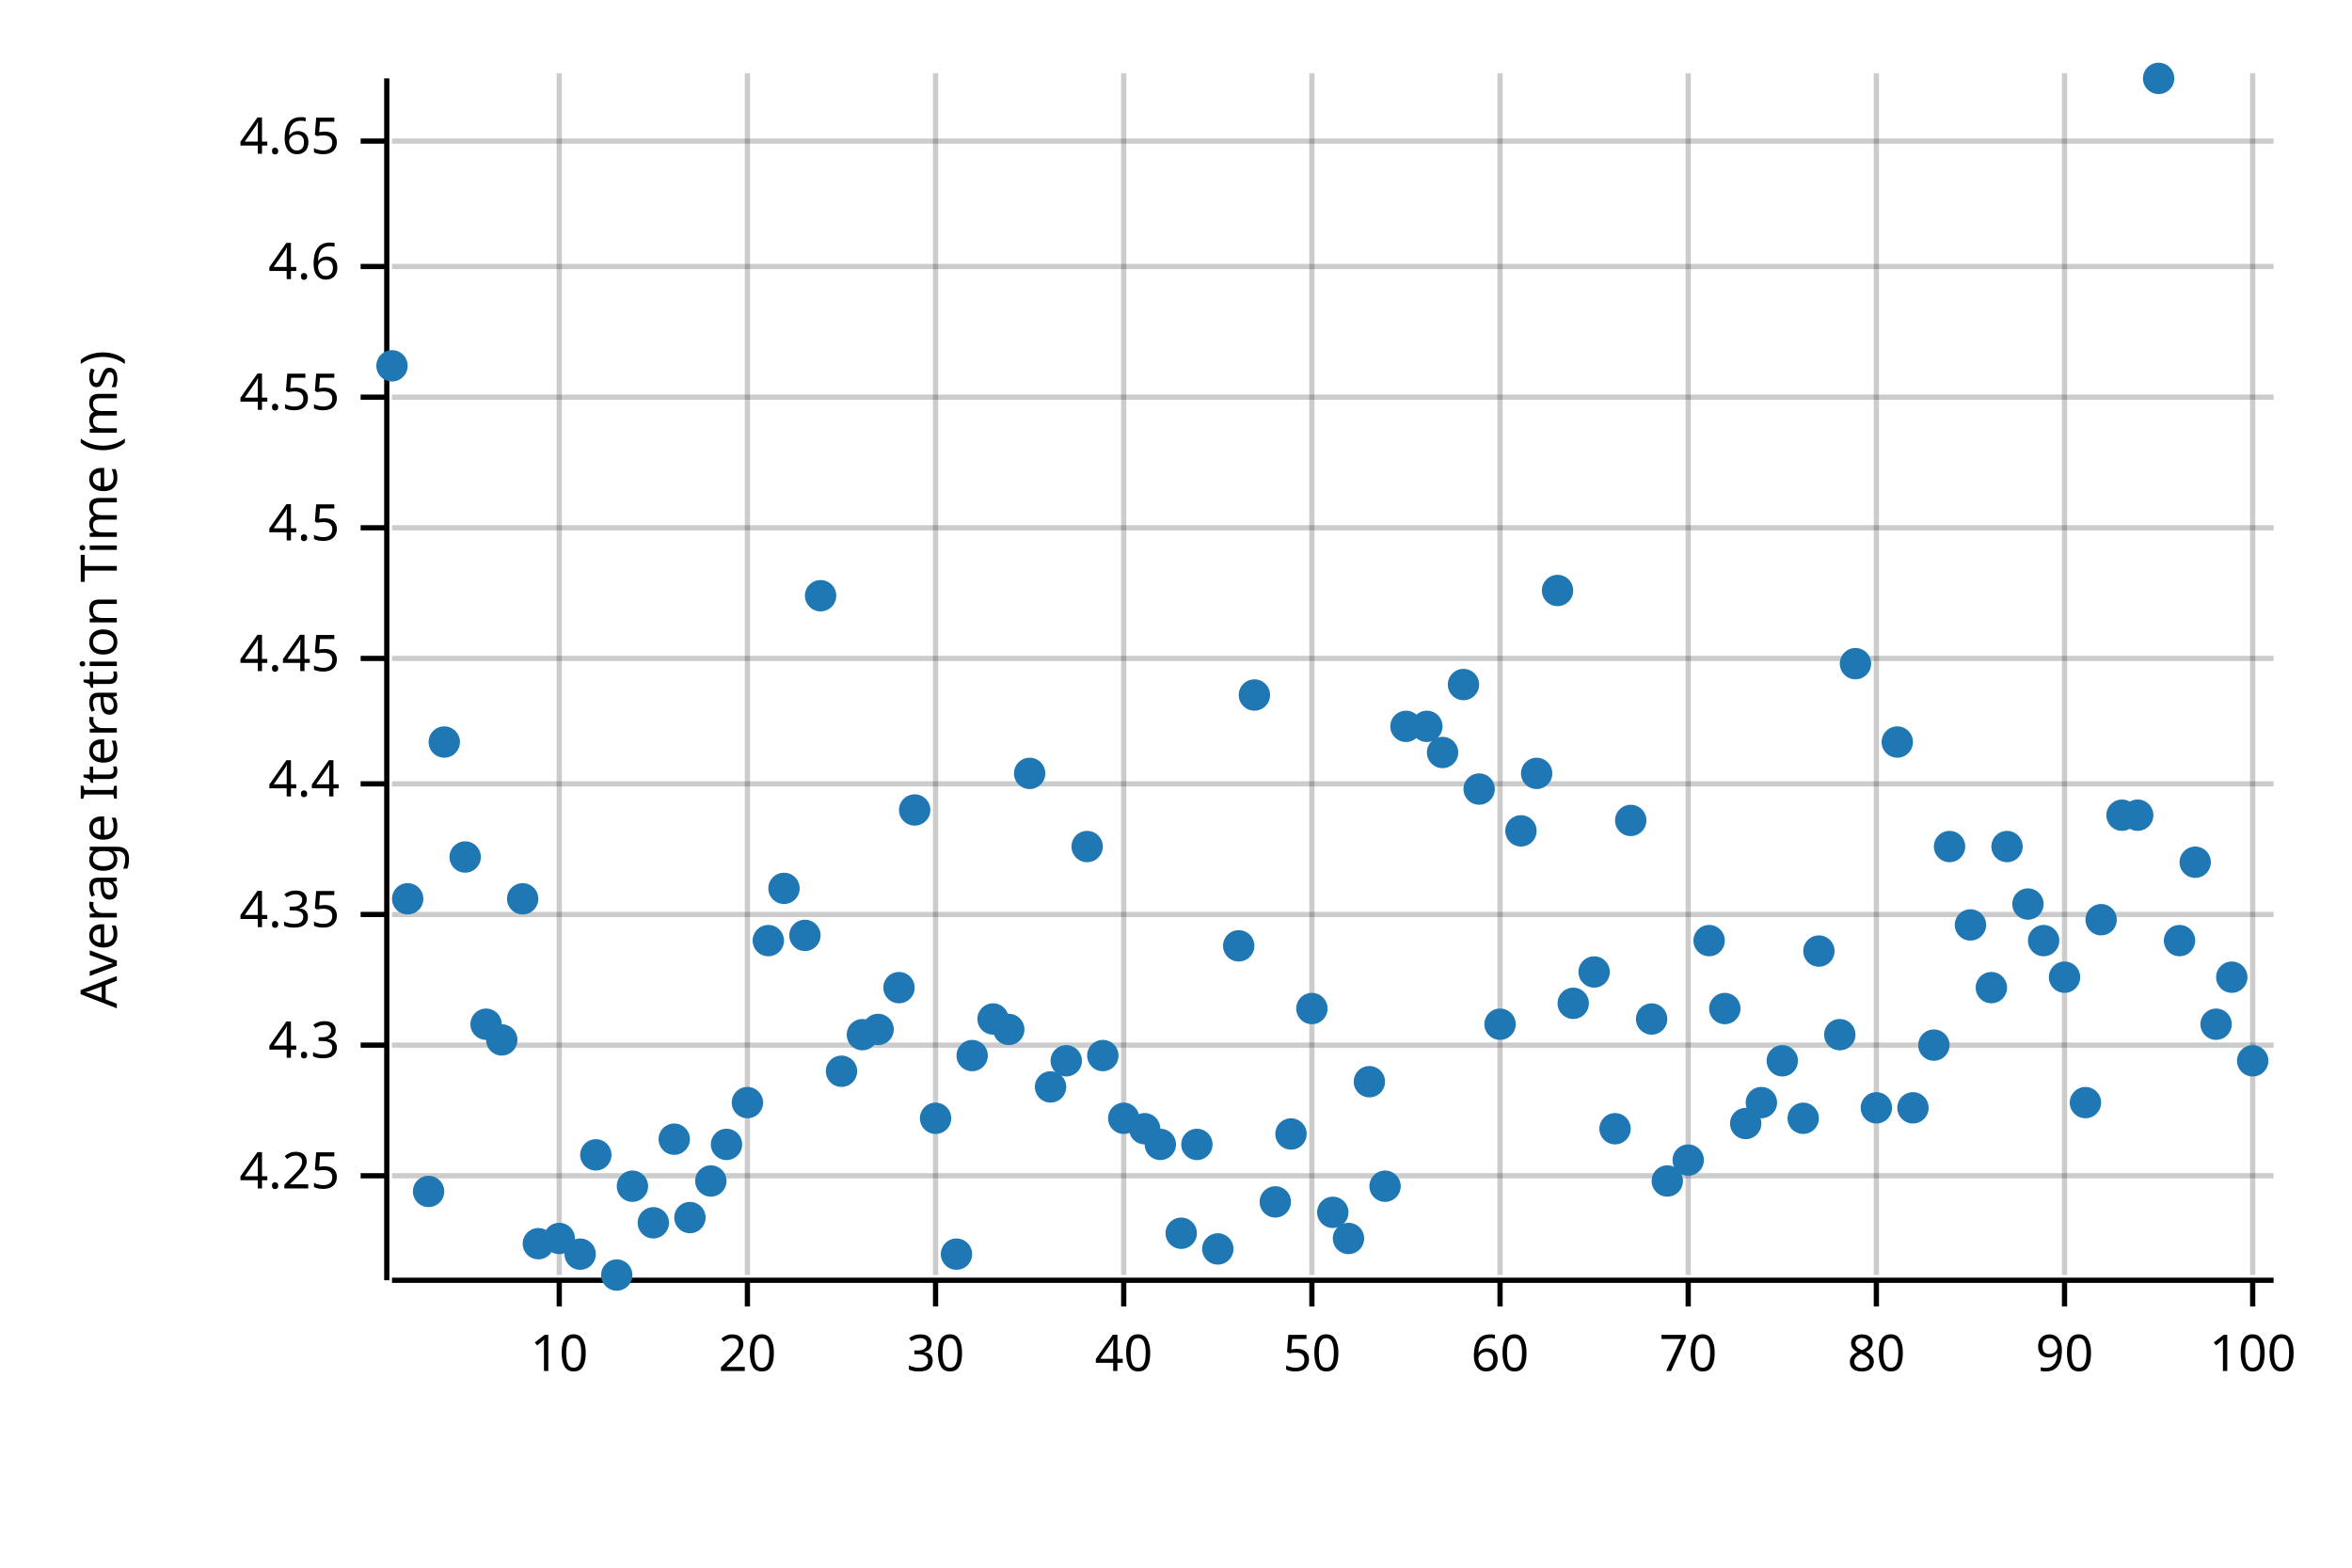
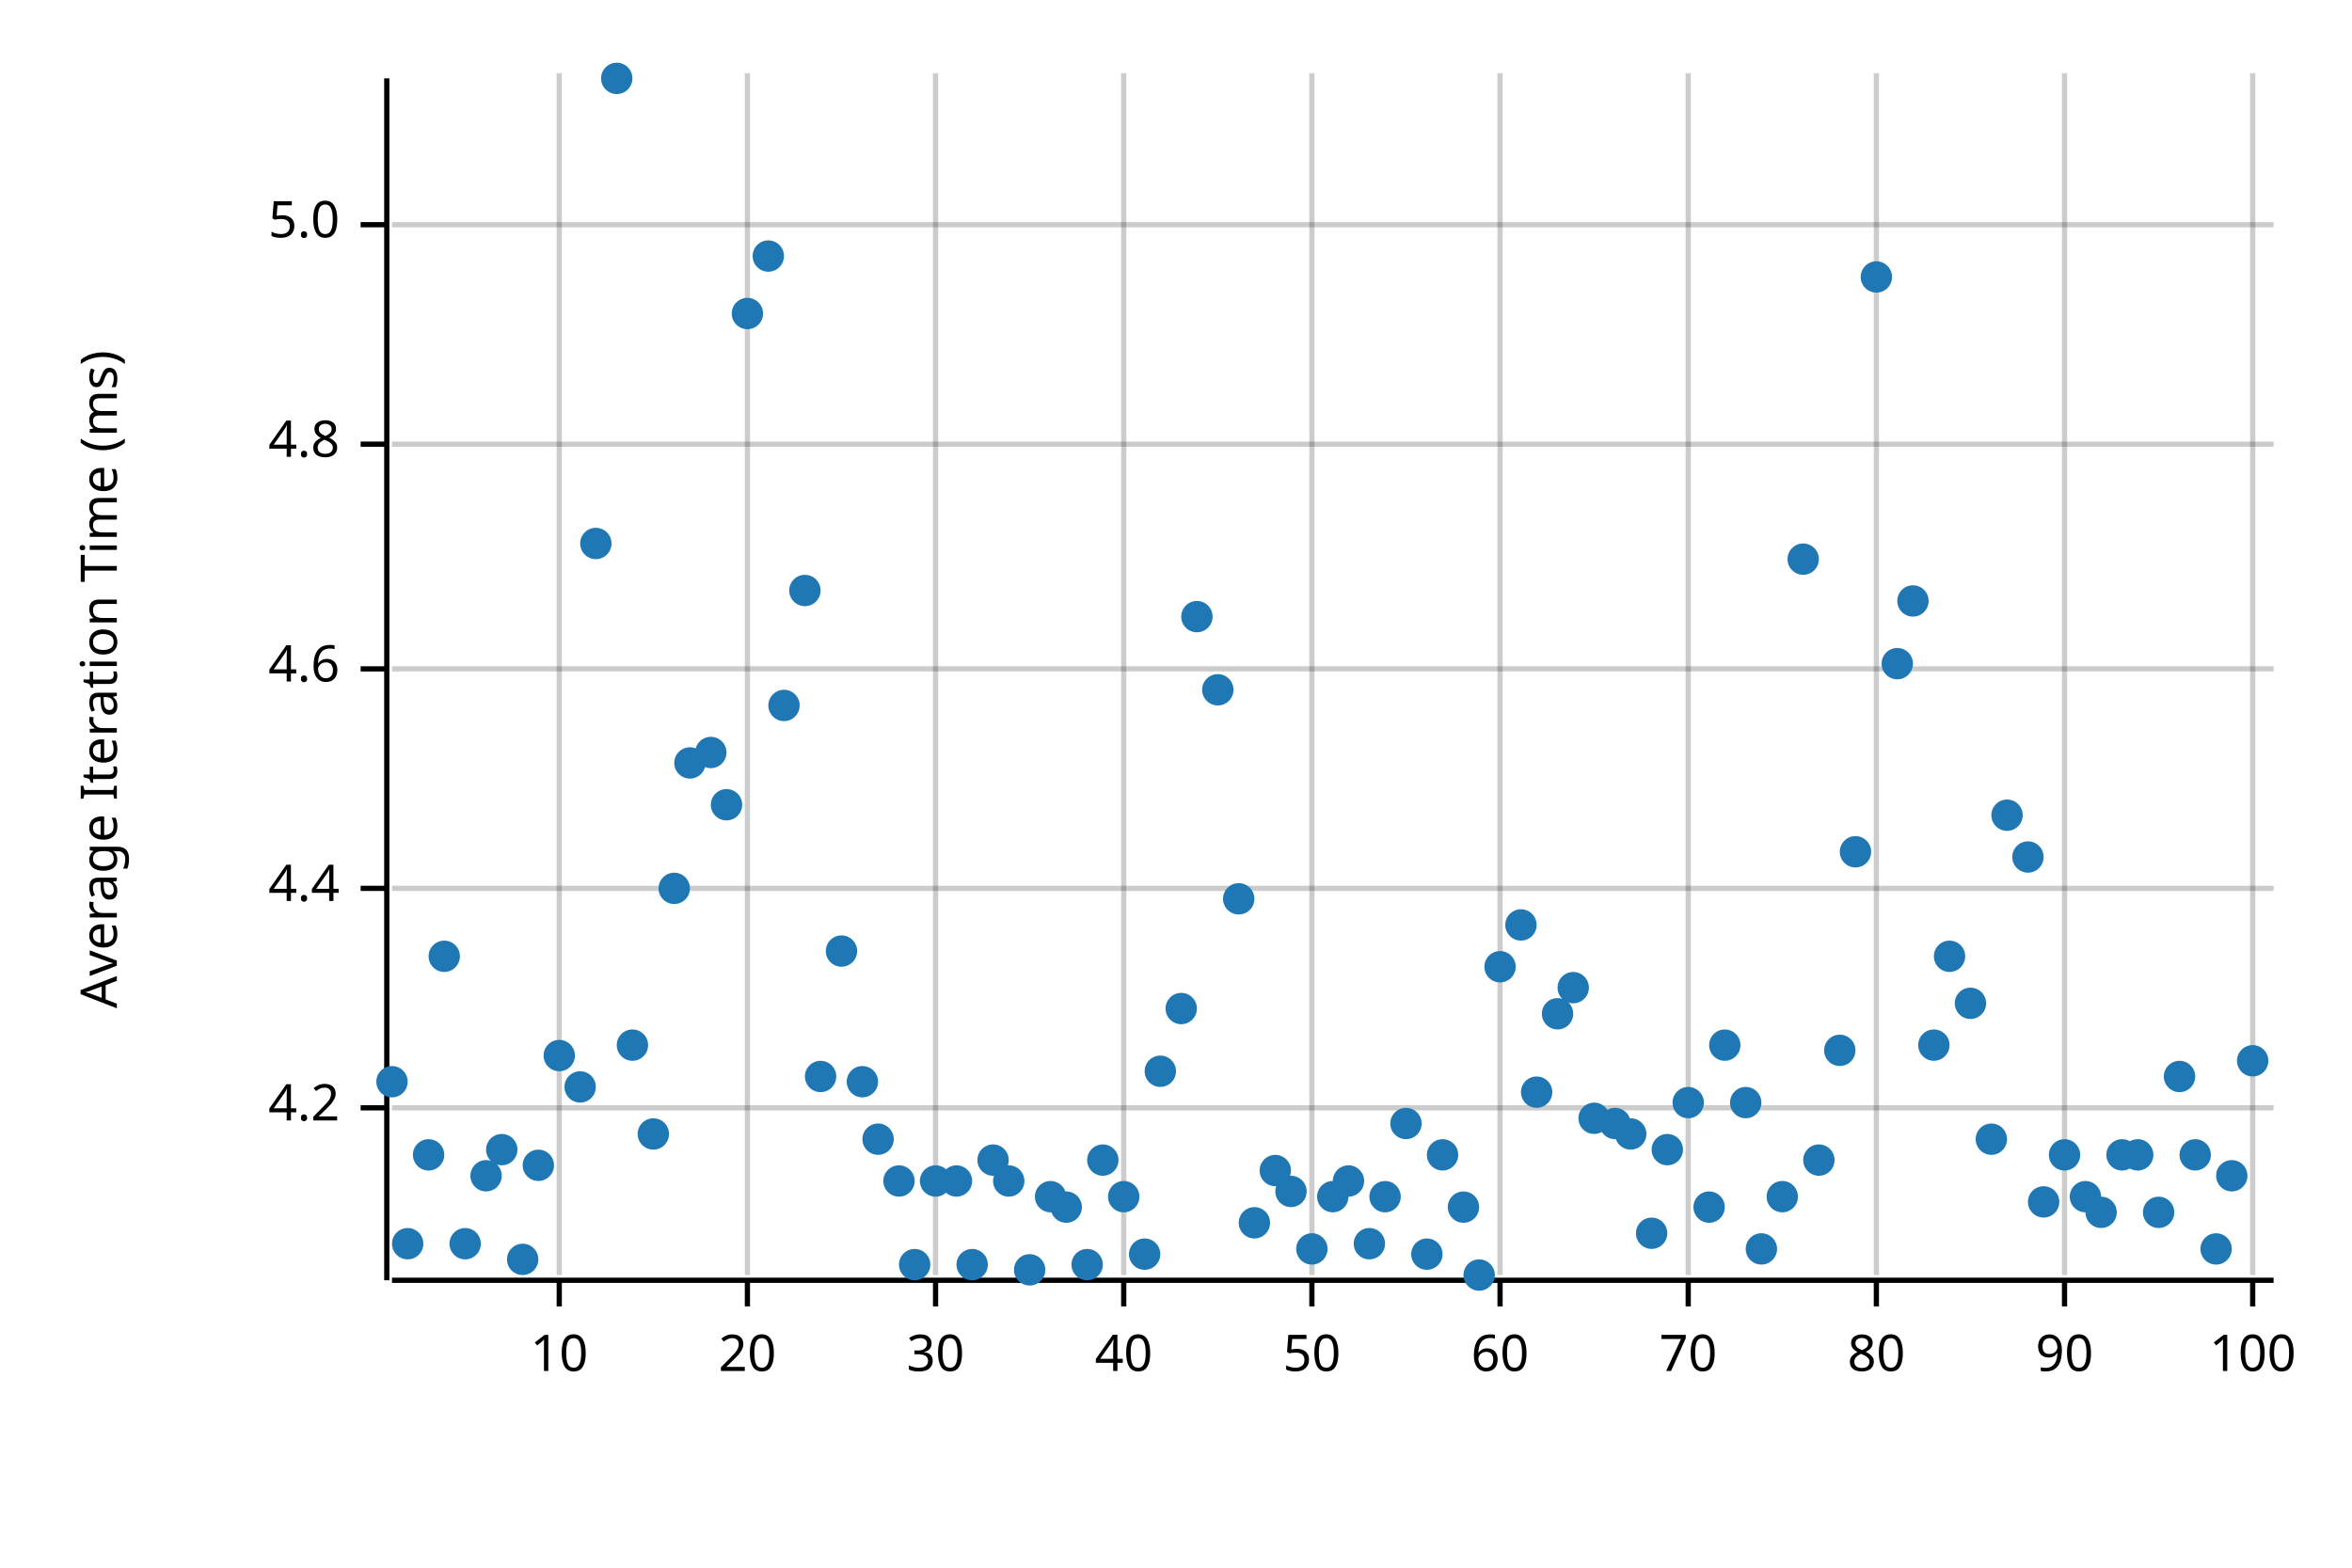
<svg xmlns="http://www.w3.org/2000/svg" width="450" height="300" viewBox="0 0 450 300">
  <text x="15" y="130" dy="0.76em" text-anchor="middle" font-family="sans-serif" font-size="9.677" opacity="1" fill="#000000" transform="rotate(270, 15, 130)">
Average Iteration Time (ms)
</text>
  <line opacity="0.2" stroke="#000000" stroke-width="1" x1="107" y1="244" x2="107" y2="14" />
  <line opacity="0.2" stroke="#000000" stroke-width="1" x1="143" y1="244" x2="143" y2="14" />
  <line opacity="0.2" stroke="#000000" stroke-width="1" x1="179" y1="244" x2="179" y2="14" />
  <line opacity="0.2" stroke="#000000" stroke-width="1" x1="215" y1="244" x2="215" y2="14" />
  <line opacity="0.2" stroke="#000000" stroke-width="1" x1="251" y1="244" x2="251" y2="14" />
  <line opacity="0.2" stroke="#000000" stroke-width="1" x1="287" y1="244" x2="287" y2="14" />
  <line opacity="0.2" stroke="#000000" stroke-width="1" x1="323" y1="244" x2="323" y2="14" />
  <line opacity="0.2" stroke="#000000" stroke-width="1" x1="359" y1="244" x2="359" y2="14" />
  <line opacity="0.2" stroke="#000000" stroke-width="1" x1="395" y1="244" x2="395" y2="14" />
  <line opacity="0.2" stroke="#000000" stroke-width="1" x1="431" y1="244" x2="431" y2="14" />
-   <line opacity="0.2" stroke="#000000" stroke-width="1" x1="75" y1="225" x2="435" y2="225" />
-   <line opacity="0.2" stroke="#000000" stroke-width="1" x1="75" y1="200" x2="435" y2="200" />
-   <line opacity="0.2" stroke="#000000" stroke-width="1" x1="75" y1="175" x2="435" y2="175" />
-   <line opacity="0.2" stroke="#000000" stroke-width="1" x1="75" y1="150" x2="435" y2="150" />
-   <line opacity="0.2" stroke="#000000" stroke-width="1" x1="75" y1="126" x2="435" y2="126" />
-   <line opacity="0.2" stroke="#000000" stroke-width="1" x1="75" y1="101" x2="435" y2="101" />
-   <line opacity="0.2" stroke="#000000" stroke-width="1" x1="75" y1="76" x2="435" y2="76" />
-   <line opacity="0.2" stroke="#000000" stroke-width="1" x1="75" y1="51" x2="435" y2="51" />
-   <line opacity="0.2" stroke="#000000" stroke-width="1" x1="75" y1="27" x2="435" y2="27" />
+   <line opacity="0.2" stroke="#000000" stroke-width="1" x1="75" y1="212" x2="435" y2="212" />
+   <line opacity="0.2" stroke="#000000" stroke-width="1" x1="75" y1="170" x2="435" y2="170" />
+   <line opacity="0.2" stroke="#000000" stroke-width="1" x1="75" y1="128" x2="435" y2="128" />
+   <line opacity="0.2" stroke="#000000" stroke-width="1" x1="75" y1="85" x2="435" y2="85" />
+   <line opacity="0.2" stroke="#000000" stroke-width="1" x1="75" y1="43" x2="435" y2="43" />
  <polyline fill="none" opacity="1" stroke="#000000" stroke-width="1" points="74,15 74,245 " />
-   <text x="65" y="225" dy="0.5ex" text-anchor="end" font-family="sans-serif" font-size="9.677" opacity="1" fill="#000000">
- 4.25
+   <text x="65" y="212" dy="0.5ex" text-anchor="end" font-family="sans-serif" font-size="9.677" opacity="1" fill="#000000">
+ 4.2
</text>
-   <polyline fill="none" opacity="1" stroke="#000000" stroke-width="1" points="69,225 74,225 " />
-   <text x="65" y="200" dy="0.5ex" text-anchor="end" font-family="sans-serif" font-size="9.677" opacity="1" fill="#000000">
- 4.3
- </text>
-   <polyline fill="none" opacity="1" stroke="#000000" stroke-width="1" points="69,200 74,200 " />
-   <text x="65" y="175" dy="0.5ex" text-anchor="end" font-family="sans-serif" font-size="9.677" opacity="1" fill="#000000">
- 4.35
- </text>
-   <polyline fill="none" opacity="1" stroke="#000000" stroke-width="1" points="69,175 74,175 " />
-   <text x="65" y="150" dy="0.5ex" text-anchor="end" font-family="sans-serif" font-size="9.677" opacity="1" fill="#000000">
+   <polyline fill="none" opacity="1" stroke="#000000" stroke-width="1" points="69,212 74,212 " />
+   <text x="65" y="170" dy="0.5ex" text-anchor="end" font-family="sans-serif" font-size="9.677" opacity="1" fill="#000000">
4.4
</text>
-   <polyline fill="none" opacity="1" stroke="#000000" stroke-width="1" points="69,150 74,150 " />
-   <text x="65" y="126" dy="0.5ex" text-anchor="end" font-family="sans-serif" font-size="9.677" opacity="1" fill="#000000">
- 4.45
- </text>
-   <polyline fill="none" opacity="1" stroke="#000000" stroke-width="1" points="69,126 74,126 " />
-   <text x="65" y="101" dy="0.5ex" text-anchor="end" font-family="sans-serif" font-size="9.677" opacity="1" fill="#000000">
- 4.5
- </text>
-   <polyline fill="none" opacity="1" stroke="#000000" stroke-width="1" points="69,101 74,101 " />
-   <text x="65" y="76" dy="0.5ex" text-anchor="end" font-family="sans-serif" font-size="9.677" opacity="1" fill="#000000">
- 4.55
- </text>
-   <polyline fill="none" opacity="1" stroke="#000000" stroke-width="1" points="69,76 74,76 " />
-   <text x="65" y="51" dy="0.5ex" text-anchor="end" font-family="sans-serif" font-size="9.677" opacity="1" fill="#000000">
+   <polyline fill="none" opacity="1" stroke="#000000" stroke-width="1" points="69,170 74,170 " />
+   <text x="65" y="128" dy="0.5ex" text-anchor="end" font-family="sans-serif" font-size="9.677" opacity="1" fill="#000000">
4.6
</text>
-   <polyline fill="none" opacity="1" stroke="#000000" stroke-width="1" points="69,51 74,51 " />
-   <text x="65" y="27" dy="0.5ex" text-anchor="end" font-family="sans-serif" font-size="9.677" opacity="1" fill="#000000">
- 4.65
+   <polyline fill="none" opacity="1" stroke="#000000" stroke-width="1" points="69,128 74,128 " />
+   <text x="65" y="85" dy="0.5ex" text-anchor="end" font-family="sans-serif" font-size="9.677" opacity="1" fill="#000000">
+ 4.8
</text>
-   <polyline fill="none" opacity="1" stroke="#000000" stroke-width="1" points="69,27 74,27 " />
+   <polyline fill="none" opacity="1" stroke="#000000" stroke-width="1" points="69,85 74,85 " />
+   <text x="65" y="43" dy="0.5ex" text-anchor="end" font-family="sans-serif" font-size="9.677" opacity="1" fill="#000000">
+ 5.0
+ </text>
+   <polyline fill="none" opacity="1" stroke="#000000" stroke-width="1" points="69,43 74,43 " />
  <polyline fill="none" opacity="1" stroke="#000000" stroke-width="1" points="75,245 435,245 " />
  <text x="107" y="255" dy="0.76em" text-anchor="middle" font-family="sans-serif" font-size="9.677" opacity="1" fill="#000000">
10
</text>
  <polyline fill="none" opacity="1" stroke="#000000" stroke-width="1" points="107,245 107,250 " />
  <text x="143" y="255" dy="0.76em" text-anchor="middle" font-family="sans-serif" font-size="9.677" opacity="1" fill="#000000">
20
</text>
  <polyline fill="none" opacity="1" stroke="#000000" stroke-width="1" points="143,245 143,250 " />
  <text x="179" y="255" dy="0.76em" text-anchor="middle" font-family="sans-serif" font-size="9.677" opacity="1" fill="#000000">
30
</text>
  <polyline fill="none" opacity="1" stroke="#000000" stroke-width="1" points="179,245 179,250 " />
  <text x="215" y="255" dy="0.76em" text-anchor="middle" font-family="sans-serif" font-size="9.677" opacity="1" fill="#000000">
40
</text>
  <polyline fill="none" opacity="1" stroke="#000000" stroke-width="1" points="215,245 215,250 " />
  <text x="251" y="255" dy="0.76em" text-anchor="middle" font-family="sans-serif" font-size="9.677" opacity="1" fill="#000000">
50
</text>
  <polyline fill="none" opacity="1" stroke="#000000" stroke-width="1" points="251,245 251,250 " />
  <text x="287" y="255" dy="0.76em" text-anchor="middle" font-family="sans-serif" font-size="9.677" opacity="1" fill="#000000">
60
</text>
  <polyline fill="none" opacity="1" stroke="#000000" stroke-width="1" points="287,245 287,250 " />
  <text x="323" y="255" dy="0.76em" text-anchor="middle" font-family="sans-serif" font-size="9.677" opacity="1" fill="#000000">
70
</text>
  <polyline fill="none" opacity="1" stroke="#000000" stroke-width="1" points="323,245 323,250 " />
  <text x="359" y="255" dy="0.76em" text-anchor="middle" font-family="sans-serif" font-size="9.677" opacity="1" fill="#000000">
80
</text>
  <polyline fill="none" opacity="1" stroke="#000000" stroke-width="1" points="359,245 359,250 " />
  <text x="395" y="255" dy="0.76em" text-anchor="middle" font-family="sans-serif" font-size="9.677" opacity="1" fill="#000000">
90
</text>
  <polyline fill="none" opacity="1" stroke="#000000" stroke-width="1" points="395,245 395,250 " />
  <text x="431" y="255" dy="0.76em" text-anchor="middle" font-family="sans-serif" font-size="9.677" opacity="1" fill="#000000">
100
</text>
  <polyline fill="none" opacity="1" stroke="#000000" stroke-width="1" points="431,245 431,250 " />
-   <circle cx="75" cy="70" r="3" opacity="1" fill="#1F78B4" stroke="none" />
-   <circle cx="78" cy="172" r="3" opacity="1" fill="#1F78B4" stroke="none" />
-   <circle cx="82" cy="228" r="3" opacity="1" fill="#1F78B4" stroke="none" />
-   <circle cx="85" cy="142" r="3" opacity="1" fill="#1F78B4" stroke="none" />
-   <circle cx="89" cy="164" r="3" opacity="1" fill="#1F78B4" stroke="none" />
-   <circle cx="93" cy="196" r="3" opacity="1" fill="#1F78B4" stroke="none" />
-   <circle cx="96" cy="199" r="3" opacity="1" fill="#1F78B4" stroke="none" />
-   <circle cx="100" cy="172" r="3" opacity="1" fill="#1F78B4" stroke="none" />
-   <circle cx="103" cy="238" r="3" opacity="1" fill="#1F78B4" stroke="none" />
-   <circle cx="107" cy="237" r="3" opacity="1" fill="#1F78B4" stroke="none" />
-   <circle cx="111" cy="240" r="3" opacity="1" fill="#1F78B4" stroke="none" />
-   <circle cx="114" cy="221" r="3" opacity="1" fill="#1F78B4" stroke="none" />
-   <circle cx="118" cy="244" r="3" opacity="1" fill="#1F78B4" stroke="none" />
-   <circle cx="121" cy="227" r="3" opacity="1" fill="#1F78B4" stroke="none" />
-   <circle cx="125" cy="234" r="3" opacity="1" fill="#1F78B4" stroke="none" />
-   <circle cx="129" cy="218" r="3" opacity="1" fill="#1F78B4" stroke="none" />
-   <circle cx="132" cy="233" r="3" opacity="1" fill="#1F78B4" stroke="none" />
-   <circle cx="136" cy="226" r="3" opacity="1" fill="#1F78B4" stroke="none" />
-   <circle cx="139" cy="219" r="3" opacity="1" fill="#1F78B4" stroke="none" />
-   <circle cx="143" cy="211" r="3" opacity="1" fill="#1F78B4" stroke="none" />
-   <circle cx="147" cy="180" r="3" opacity="1" fill="#1F78B4" stroke="none" />
-   <circle cx="150" cy="170" r="3" opacity="1" fill="#1F78B4" stroke="none" />
-   <circle cx="154" cy="179" r="3" opacity="1" fill="#1F78B4" stroke="none" />
-   <circle cx="157" cy="114" r="3" opacity="1" fill="#1F78B4" stroke="none" />
-   <circle cx="161" cy="205" r="3" opacity="1" fill="#1F78B4" stroke="none" />
-   <circle cx="165" cy="198" r="3" opacity="1" fill="#1F78B4" stroke="none" />
-   <circle cx="168" cy="197" r="3" opacity="1" fill="#1F78B4" stroke="none" />
-   <circle cx="172" cy="189" r="3" opacity="1" fill="#1F78B4" stroke="none" />
-   <circle cx="175" cy="155" r="3" opacity="1" fill="#1F78B4" stroke="none" />
-   <circle cx="179" cy="214" r="3" opacity="1" fill="#1F78B4" stroke="none" />
-   <circle cx="183" cy="240" r="3" opacity="1" fill="#1F78B4" stroke="none" />
-   <circle cx="186" cy="202" r="3" opacity="1" fill="#1F78B4" stroke="none" />
-   <circle cx="190" cy="195" r="3" opacity="1" fill="#1F78B4" stroke="none" />
-   <circle cx="193" cy="197" r="3" opacity="1" fill="#1F78B4" stroke="none" />
-   <circle cx="197" cy="148" r="3" opacity="1" fill="#1F78B4" stroke="none" />
-   <circle cx="201" cy="208" r="3" opacity="1" fill="#1F78B4" stroke="none" />
-   <circle cx="204" cy="203" r="3" opacity="1" fill="#1F78B4" stroke="none" />
-   <circle cx="208" cy="162" r="3" opacity="1" fill="#1F78B4" stroke="none" />
-   <circle cx="211" cy="202" r="3" opacity="1" fill="#1F78B4" stroke="none" />
-   <circle cx="215" cy="214" r="3" opacity="1" fill="#1F78B4" stroke="none" />
-   <circle cx="219" cy="216" r="3" opacity="1" fill="#1F78B4" stroke="none" />
-   <circle cx="222" cy="219" r="3" opacity="1" fill="#1F78B4" stroke="none" />
-   <circle cx="226" cy="236" r="3" opacity="1" fill="#1F78B4" stroke="none" />
-   <circle cx="229" cy="219" r="3" opacity="1" fill="#1F78B4" stroke="none" />
-   <circle cx="233" cy="239" r="3" opacity="1" fill="#1F78B4" stroke="none" />
-   <circle cx="237" cy="181" r="3" opacity="1" fill="#1F78B4" stroke="none" />
-   <circle cx="240" cy="133" r="3" opacity="1" fill="#1F78B4" stroke="none" />
-   <circle cx="244" cy="230" r="3" opacity="1" fill="#1F78B4" stroke="none" />
-   <circle cx="247" cy="217" r="3" opacity="1" fill="#1F78B4" stroke="none" />
-   <circle cx="251" cy="193" r="3" opacity="1" fill="#1F78B4" stroke="none" />
-   <circle cx="255" cy="232" r="3" opacity="1" fill="#1F78B4" stroke="none" />
-   <circle cx="258" cy="237" r="3" opacity="1" fill="#1F78B4" stroke="none" />
-   <circle cx="262" cy="207" r="3" opacity="1" fill="#1F78B4" stroke="none" />
-   <circle cx="265" cy="227" r="3" opacity="1" fill="#1F78B4" stroke="none" />
-   <circle cx="269" cy="139" r="3" opacity="1" fill="#1F78B4" stroke="none" />
-   <circle cx="273" cy="139" r="3" opacity="1" fill="#1F78B4" stroke="none" />
-   <circle cx="276" cy="144" r="3" opacity="1" fill="#1F78B4" stroke="none" />
-   <circle cx="280" cy="131" r="3" opacity="1" fill="#1F78B4" stroke="none" />
-   <circle cx="283" cy="151" r="3" opacity="1" fill="#1F78B4" stroke="none" />
-   <circle cx="287" cy="196" r="3" opacity="1" fill="#1F78B4" stroke="none" />
-   <circle cx="291" cy="159" r="3" opacity="1" fill="#1F78B4" stroke="none" />
-   <circle cx="294" cy="148" r="3" opacity="1" fill="#1F78B4" stroke="none" />
-   <circle cx="298" cy="113" r="3" opacity="1" fill="#1F78B4" stroke="none" />
-   <circle cx="301" cy="192" r="3" opacity="1" fill="#1F78B4" stroke="none" />
-   <circle cx="305" cy="186" r="3" opacity="1" fill="#1F78B4" stroke="none" />
-   <circle cx="309" cy="216" r="3" opacity="1" fill="#1F78B4" stroke="none" />
-   <circle cx="312" cy="157" r="3" opacity="1" fill="#1F78B4" stroke="none" />
-   <circle cx="316" cy="195" r="3" opacity="1" fill="#1F78B4" stroke="none" />
-   <circle cx="319" cy="226" r="3" opacity="1" fill="#1F78B4" stroke="none" />
-   <circle cx="323" cy="222" r="3" opacity="1" fill="#1F78B4" stroke="none" />
-   <circle cx="327" cy="180" r="3" opacity="1" fill="#1F78B4" stroke="none" />
-   <circle cx="330" cy="193" r="3" opacity="1" fill="#1F78B4" stroke="none" />
-   <circle cx="334" cy="215" r="3" opacity="1" fill="#1F78B4" stroke="none" />
-   <circle cx="337" cy="211" r="3" opacity="1" fill="#1F78B4" stroke="none" />
-   <circle cx="341" cy="203" r="3" opacity="1" fill="#1F78B4" stroke="none" />
-   <circle cx="345" cy="214" r="3" opacity="1" fill="#1F78B4" stroke="none" />
-   <circle cx="348" cy="182" r="3" opacity="1" fill="#1F78B4" stroke="none" />
-   <circle cx="352" cy="198" r="3" opacity="1" fill="#1F78B4" stroke="none" />
-   <circle cx="355" cy="127" r="3" opacity="1" fill="#1F78B4" stroke="none" />
-   <circle cx="359" cy="212" r="3" opacity="1" fill="#1F78B4" stroke="none" />
-   <circle cx="363" cy="142" r="3" opacity="1" fill="#1F78B4" stroke="none" />
-   <circle cx="366" cy="212" r="3" opacity="1" fill="#1F78B4" stroke="none" />
+   <circle cx="75" cy="207" r="3" opacity="1" fill="#1F78B4" stroke="none" />
+   <circle cx="78" cy="238" r="3" opacity="1" fill="#1F78B4" stroke="none" />
+   <circle cx="82" cy="221" r="3" opacity="1" fill="#1F78B4" stroke="none" />
+   <circle cx="85" cy="183" r="3" opacity="1" fill="#1F78B4" stroke="none" />
+   <circle cx="89" cy="238" r="3" opacity="1" fill="#1F78B4" stroke="none" />
+   <circle cx="93" cy="225" r="3" opacity="1" fill="#1F78B4" stroke="none" />
+   <circle cx="96" cy="220" r="3" opacity="1" fill="#1F78B4" stroke="none" />
+   <circle cx="100" cy="241" r="3" opacity="1" fill="#1F78B4" stroke="none" />
+   <circle cx="103" cy="223" r="3" opacity="1" fill="#1F78B4" stroke="none" />
+   <circle cx="107" cy="202" r="3" opacity="1" fill="#1F78B4" stroke="none" />
+   <circle cx="111" cy="208" r="3" opacity="1" fill="#1F78B4" stroke="none" />
+   <circle cx="114" cy="104" r="3" opacity="1" fill="#1F78B4" stroke="none" />
+   <circle cx="118" cy="15" r="3" opacity="1" fill="#1F78B4" stroke="none" />
+   <circle cx="121" cy="200" r="3" opacity="1" fill="#1F78B4" stroke="none" />
+   <circle cx="125" cy="217" r="3" opacity="1" fill="#1F78B4" stroke="none" />
+   <circle cx="129" cy="170" r="3" opacity="1" fill="#1F78B4" stroke="none" />
+   <circle cx="132" cy="146" r="3" opacity="1" fill="#1F78B4" stroke="none" />
+   <circle cx="136" cy="144" r="3" opacity="1" fill="#1F78B4" stroke="none" />
+   <circle cx="139" cy="154" r="3" opacity="1" fill="#1F78B4" stroke="none" />
+   <circle cx="143" cy="60" r="3" opacity="1" fill="#1F78B4" stroke="none" />
+   <circle cx="147" cy="49" r="3" opacity="1" fill="#1F78B4" stroke="none" />
+   <circle cx="150" cy="135" r="3" opacity="1" fill="#1F78B4" stroke="none" />
+   <circle cx="154" cy="113" r="3" opacity="1" fill="#1F78B4" stroke="none" />
+   <circle cx="157" cy="206" r="3" opacity="1" fill="#1F78B4" stroke="none" />
+   <circle cx="161" cy="182" r="3" opacity="1" fill="#1F78B4" stroke="none" />
+   <circle cx="165" cy="207" r="3" opacity="1" fill="#1F78B4" stroke="none" />
+   <circle cx="168" cy="218" r="3" opacity="1" fill="#1F78B4" stroke="none" />
+   <circle cx="172" cy="226" r="3" opacity="1" fill="#1F78B4" stroke="none" />
+   <circle cx="175" cy="242" r="3" opacity="1" fill="#1F78B4" stroke="none" />
+   <circle cx="179" cy="226" r="3" opacity="1" fill="#1F78B4" stroke="none" />
+   <circle cx="183" cy="226" r="3" opacity="1" fill="#1F78B4" stroke="none" />
+   <circle cx="186" cy="242" r="3" opacity="1" fill="#1F78B4" stroke="none" />
+   <circle cx="190" cy="222" r="3" opacity="1" fill="#1F78B4" stroke="none" />
+   <circle cx="193" cy="226" r="3" opacity="1" fill="#1F78B4" stroke="none" />
+   <circle cx="197" cy="243" r="3" opacity="1" fill="#1F78B4" stroke="none" />
+   <circle cx="201" cy="229" r="3" opacity="1" fill="#1F78B4" stroke="none" />
+   <circle cx="204" cy="231" r="3" opacity="1" fill="#1F78B4" stroke="none" />
+   <circle cx="208" cy="242" r="3" opacity="1" fill="#1F78B4" stroke="none" />
+   <circle cx="211" cy="222" r="3" opacity="1" fill="#1F78B4" stroke="none" />
+   <circle cx="215" cy="229" r="3" opacity="1" fill="#1F78B4" stroke="none" />
+   <circle cx="219" cy="240" r="3" opacity="1" fill="#1F78B4" stroke="none" />
+   <circle cx="222" cy="205" r="3" opacity="1" fill="#1F78B4" stroke="none" />
+   <circle cx="226" cy="193" r="3" opacity="1" fill="#1F78B4" stroke="none" />
+   <circle cx="229" cy="118" r="3" opacity="1" fill="#1F78B4" stroke="none" />
+   <circle cx="233" cy="132" r="3" opacity="1" fill="#1F78B4" stroke="none" />
+   <circle cx="237" cy="172" r="3" opacity="1" fill="#1F78B4" stroke="none" />
+   <circle cx="240" cy="234" r="3" opacity="1" fill="#1F78B4" stroke="none" />
+   <circle cx="244" cy="224" r="3" opacity="1" fill="#1F78B4" stroke="none" />
+   <circle cx="247" cy="228" r="3" opacity="1" fill="#1F78B4" stroke="none" />
+   <circle cx="251" cy="239" r="3" opacity="1" fill="#1F78B4" stroke="none" />
+   <circle cx="255" cy="229" r="3" opacity="1" fill="#1F78B4" stroke="none" />
+   <circle cx="258" cy="226" r="3" opacity="1" fill="#1F78B4" stroke="none" />
+   <circle cx="262" cy="238" r="3" opacity="1" fill="#1F78B4" stroke="none" />
+   <circle cx="265" cy="229" r="3" opacity="1" fill="#1F78B4" stroke="none" />
+   <circle cx="269" cy="215" r="3" opacity="1" fill="#1F78B4" stroke="none" />
+   <circle cx="273" cy="240" r="3" opacity="1" fill="#1F78B4" stroke="none" />
+   <circle cx="276" cy="221" r="3" opacity="1" fill="#1F78B4" stroke="none" />
+   <circle cx="280" cy="231" r="3" opacity="1" fill="#1F78B4" stroke="none" />
+   <circle cx="283" cy="244" r="3" opacity="1" fill="#1F78B4" stroke="none" />
+   <circle cx="287" cy="185" r="3" opacity="1" fill="#1F78B4" stroke="none" />
+   <circle cx="291" cy="177" r="3" opacity="1" fill="#1F78B4" stroke="none" />
+   <circle cx="294" cy="209" r="3" opacity="1" fill="#1F78B4" stroke="none" />
+   <circle cx="298" cy="194" r="3" opacity="1" fill="#1F78B4" stroke="none" />
+   <circle cx="301" cy="189" r="3" opacity="1" fill="#1F78B4" stroke="none" />
+   <circle cx="305" cy="214" r="3" opacity="1" fill="#1F78B4" stroke="none" />
+   <circle cx="309" cy="215" r="3" opacity="1" fill="#1F78B4" stroke="none" />
+   <circle cx="312" cy="217" r="3" opacity="1" fill="#1F78B4" stroke="none" />
+   <circle cx="316" cy="236" r="3" opacity="1" fill="#1F78B4" stroke="none" />
+   <circle cx="319" cy="220" r="3" opacity="1" fill="#1F78B4" stroke="none" />
+   <circle cx="323" cy="211" r="3" opacity="1" fill="#1F78B4" stroke="none" />
+   <circle cx="327" cy="231" r="3" opacity="1" fill="#1F78B4" stroke="none" />
+   <circle cx="330" cy="200" r="3" opacity="1" fill="#1F78B4" stroke="none" />
+   <circle cx="334" cy="211" r="3" opacity="1" fill="#1F78B4" stroke="none" />
+   <circle cx="337" cy="239" r="3" opacity="1" fill="#1F78B4" stroke="none" />
+   <circle cx="341" cy="229" r="3" opacity="1" fill="#1F78B4" stroke="none" />
+   <circle cx="345" cy="107" r="3" opacity="1" fill="#1F78B4" stroke="none" />
+   <circle cx="348" cy="222" r="3" opacity="1" fill="#1F78B4" stroke="none" />
+   <circle cx="352" cy="201" r="3" opacity="1" fill="#1F78B4" stroke="none" />
+   <circle cx="355" cy="163" r="3" opacity="1" fill="#1F78B4" stroke="none" />
+   <circle cx="359" cy="53" r="3" opacity="1" fill="#1F78B4" stroke="none" />
+   <circle cx="363" cy="127" r="3" opacity="1" fill="#1F78B4" stroke="none" />
+   <circle cx="366" cy="115" r="3" opacity="1" fill="#1F78B4" stroke="none" />
  <circle cx="370" cy="200" r="3" opacity="1" fill="#1F78B4" stroke="none" />
-   <circle cx="373" cy="162" r="3" opacity="1" fill="#1F78B4" stroke="none" />
-   <circle cx="377" cy="177" r="3" opacity="1" fill="#1F78B4" stroke="none" />
-   <circle cx="381" cy="189" r="3" opacity="1" fill="#1F78B4" stroke="none" />
-   <circle cx="384" cy="162" r="3" opacity="1" fill="#1F78B4" stroke="none" />
-   <circle cx="388" cy="173" r="3" opacity="1" fill="#1F78B4" stroke="none" />
-   <circle cx="391" cy="180" r="3" opacity="1" fill="#1F78B4" stroke="none" />
-   <circle cx="395" cy="187" r="3" opacity="1" fill="#1F78B4" stroke="none" />
-   <circle cx="399" cy="211" r="3" opacity="1" fill="#1F78B4" stroke="none" />
-   <circle cx="402" cy="176" r="3" opacity="1" fill="#1F78B4" stroke="none" />
-   <circle cx="406" cy="156" r="3" opacity="1" fill="#1F78B4" stroke="none" />
-   <circle cx="409" cy="156" r="3" opacity="1" fill="#1F78B4" stroke="none" />
-   <circle cx="413" cy="15" r="3" opacity="1" fill="#1F78B4" stroke="none" />
-   <circle cx="417" cy="180" r="3" opacity="1" fill="#1F78B4" stroke="none" />
-   <circle cx="420" cy="165" r="3" opacity="1" fill="#1F78B4" stroke="none" />
-   <circle cx="424" cy="196" r="3" opacity="1" fill="#1F78B4" stroke="none" />
-   <circle cx="427" cy="187" r="3" opacity="1" fill="#1F78B4" stroke="none" />
+   <circle cx="373" cy="183" r="3" opacity="1" fill="#1F78B4" stroke="none" />
+   <circle cx="377" cy="192" r="3" opacity="1" fill="#1F78B4" stroke="none" />
+   <circle cx="381" cy="218" r="3" opacity="1" fill="#1F78B4" stroke="none" />
+   <circle cx="384" cy="156" r="3" opacity="1" fill="#1F78B4" stroke="none" />
+   <circle cx="388" cy="164" r="3" opacity="1" fill="#1F78B4" stroke="none" />
+   <circle cx="391" cy="230" r="3" opacity="1" fill="#1F78B4" stroke="none" />
+   <circle cx="395" cy="221" r="3" opacity="1" fill="#1F78B4" stroke="none" />
+   <circle cx="399" cy="229" r="3" opacity="1" fill="#1F78B4" stroke="none" />
+   <circle cx="402" cy="232" r="3" opacity="1" fill="#1F78B4" stroke="none" />
+   <circle cx="406" cy="221" r="3" opacity="1" fill="#1F78B4" stroke="none" />
+   <circle cx="409" cy="221" r="3" opacity="1" fill="#1F78B4" stroke="none" />
+   <circle cx="413" cy="232" r="3" opacity="1" fill="#1F78B4" stroke="none" />
+   <circle cx="417" cy="206" r="3" opacity="1" fill="#1F78B4" stroke="none" />
+   <circle cx="420" cy="221" r="3" opacity="1" fill="#1F78B4" stroke="none" />
+   <circle cx="424" cy="239" r="3" opacity="1" fill="#1F78B4" stroke="none" />
+   <circle cx="427" cy="225" r="3" opacity="1" fill="#1F78B4" stroke="none" />
  <circle cx="431" cy="203" r="3" opacity="1" fill="#1F78B4" stroke="none" />
</svg>
